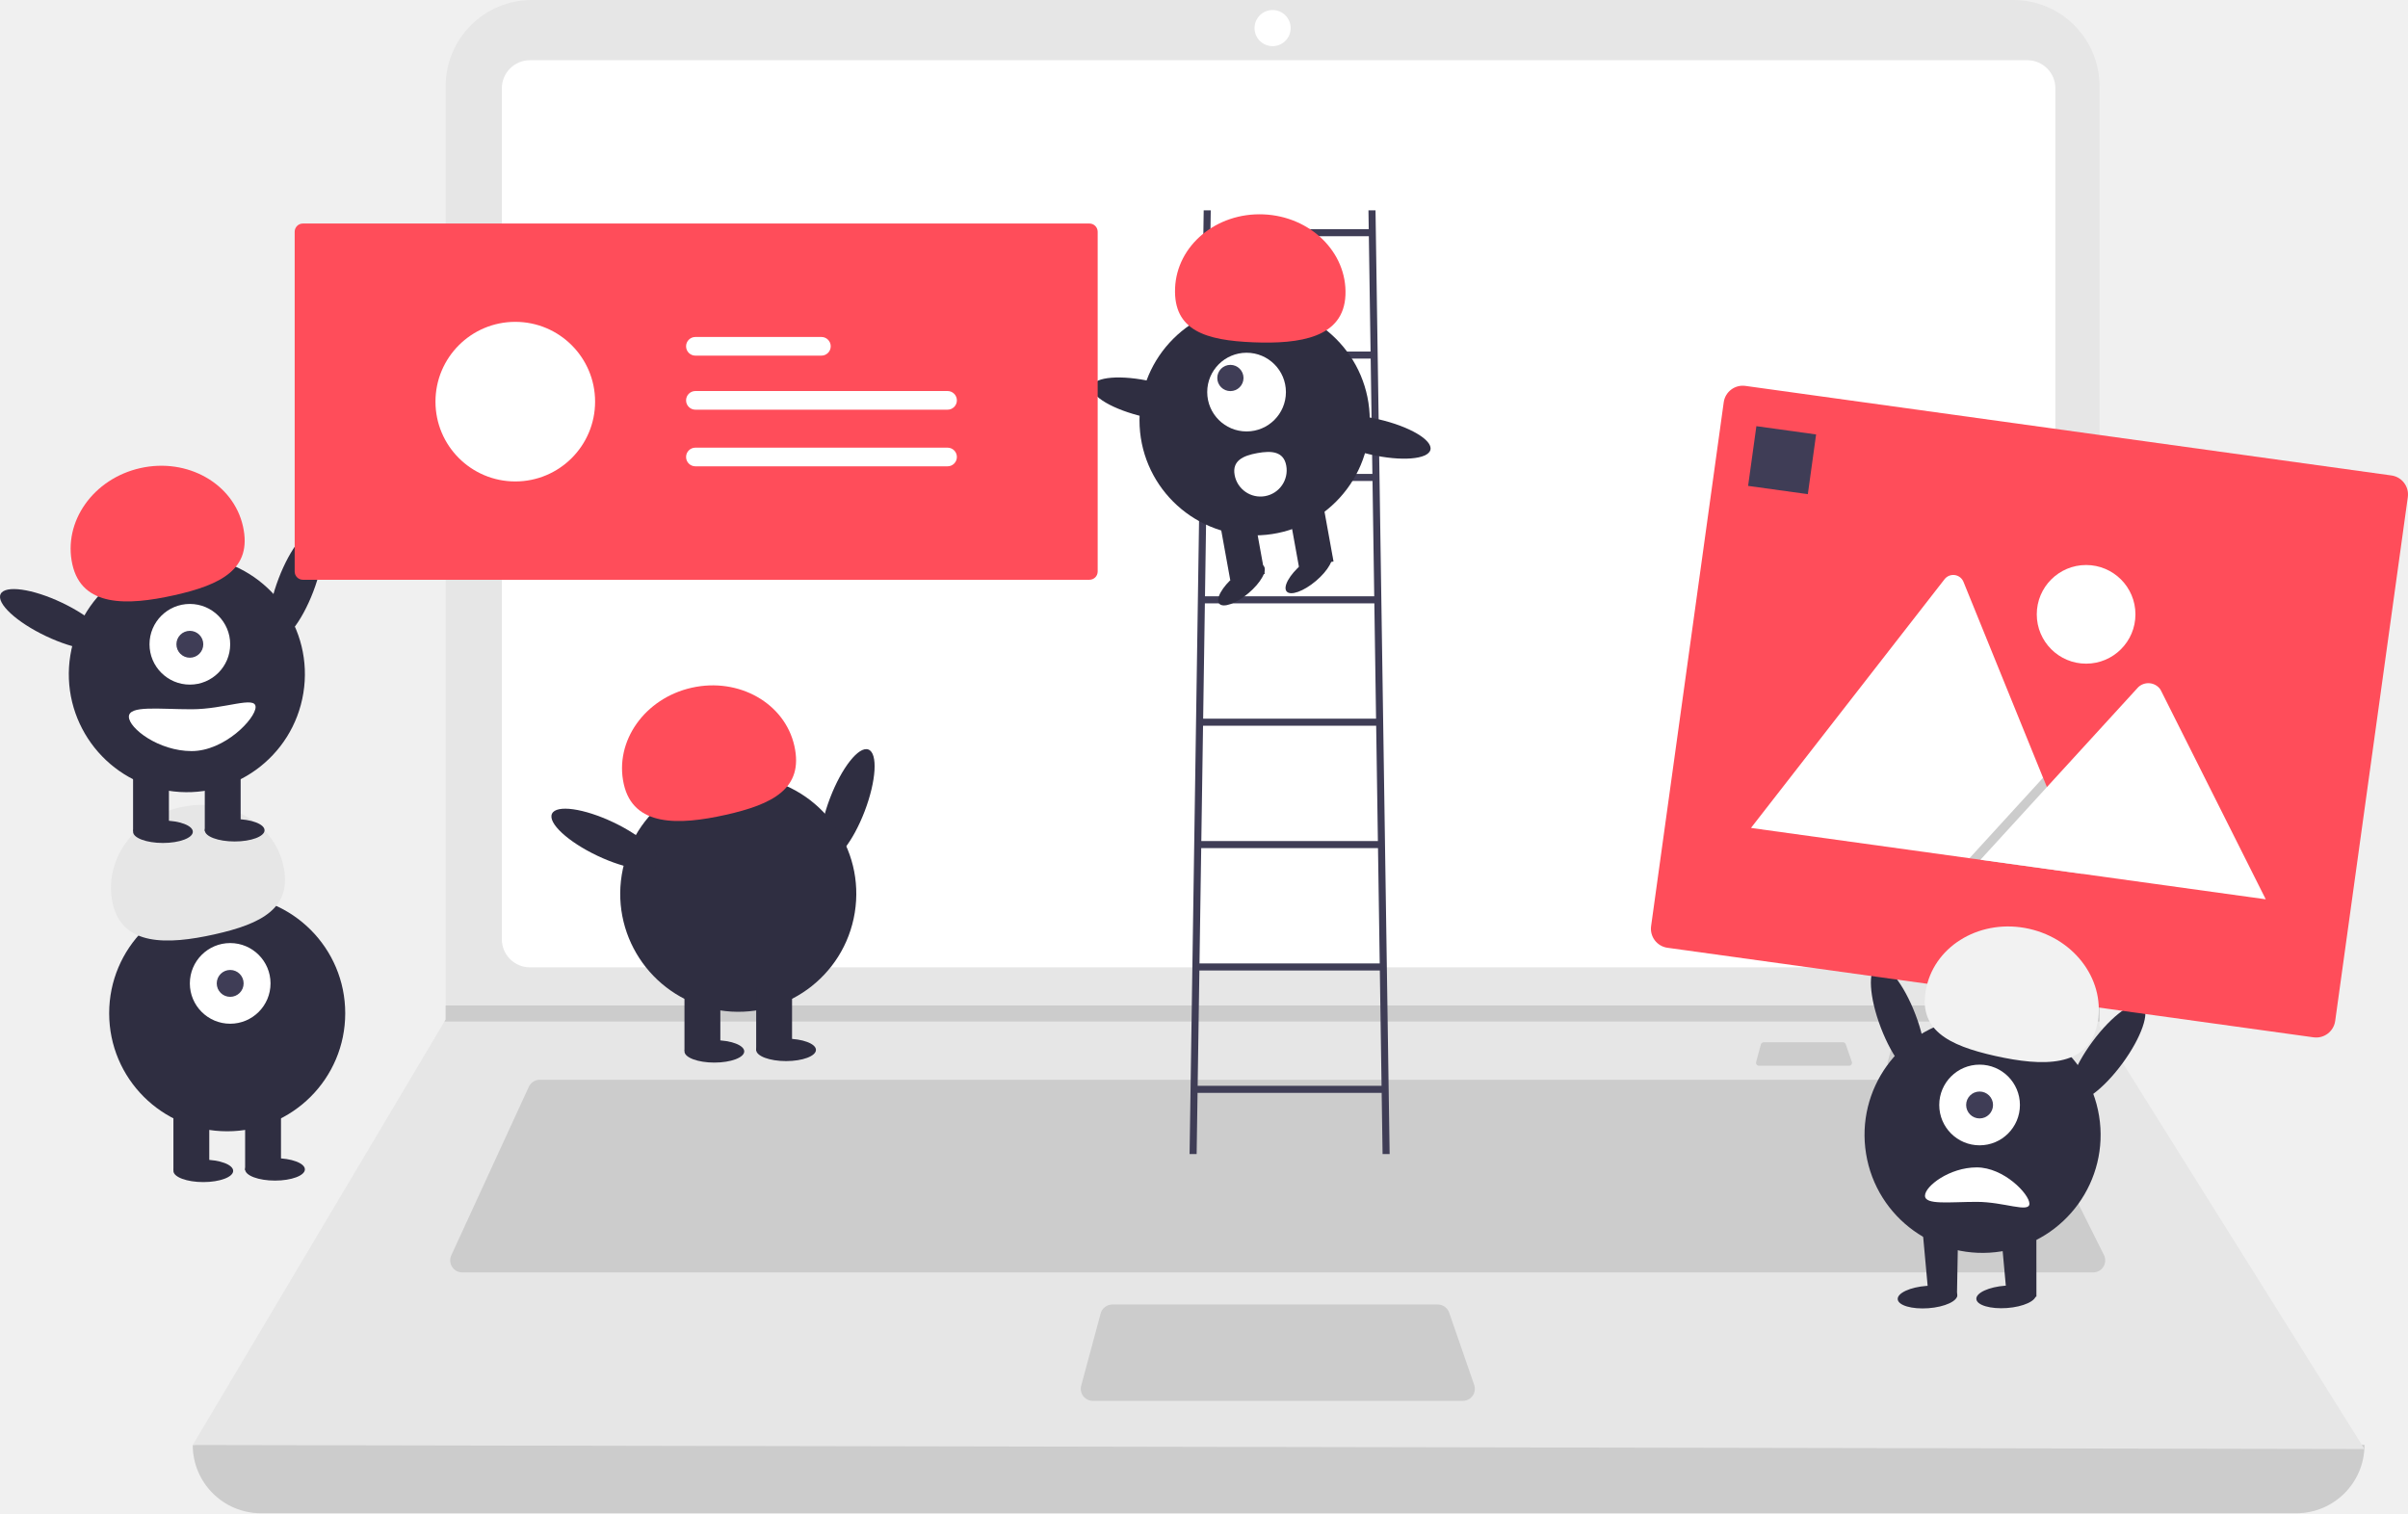
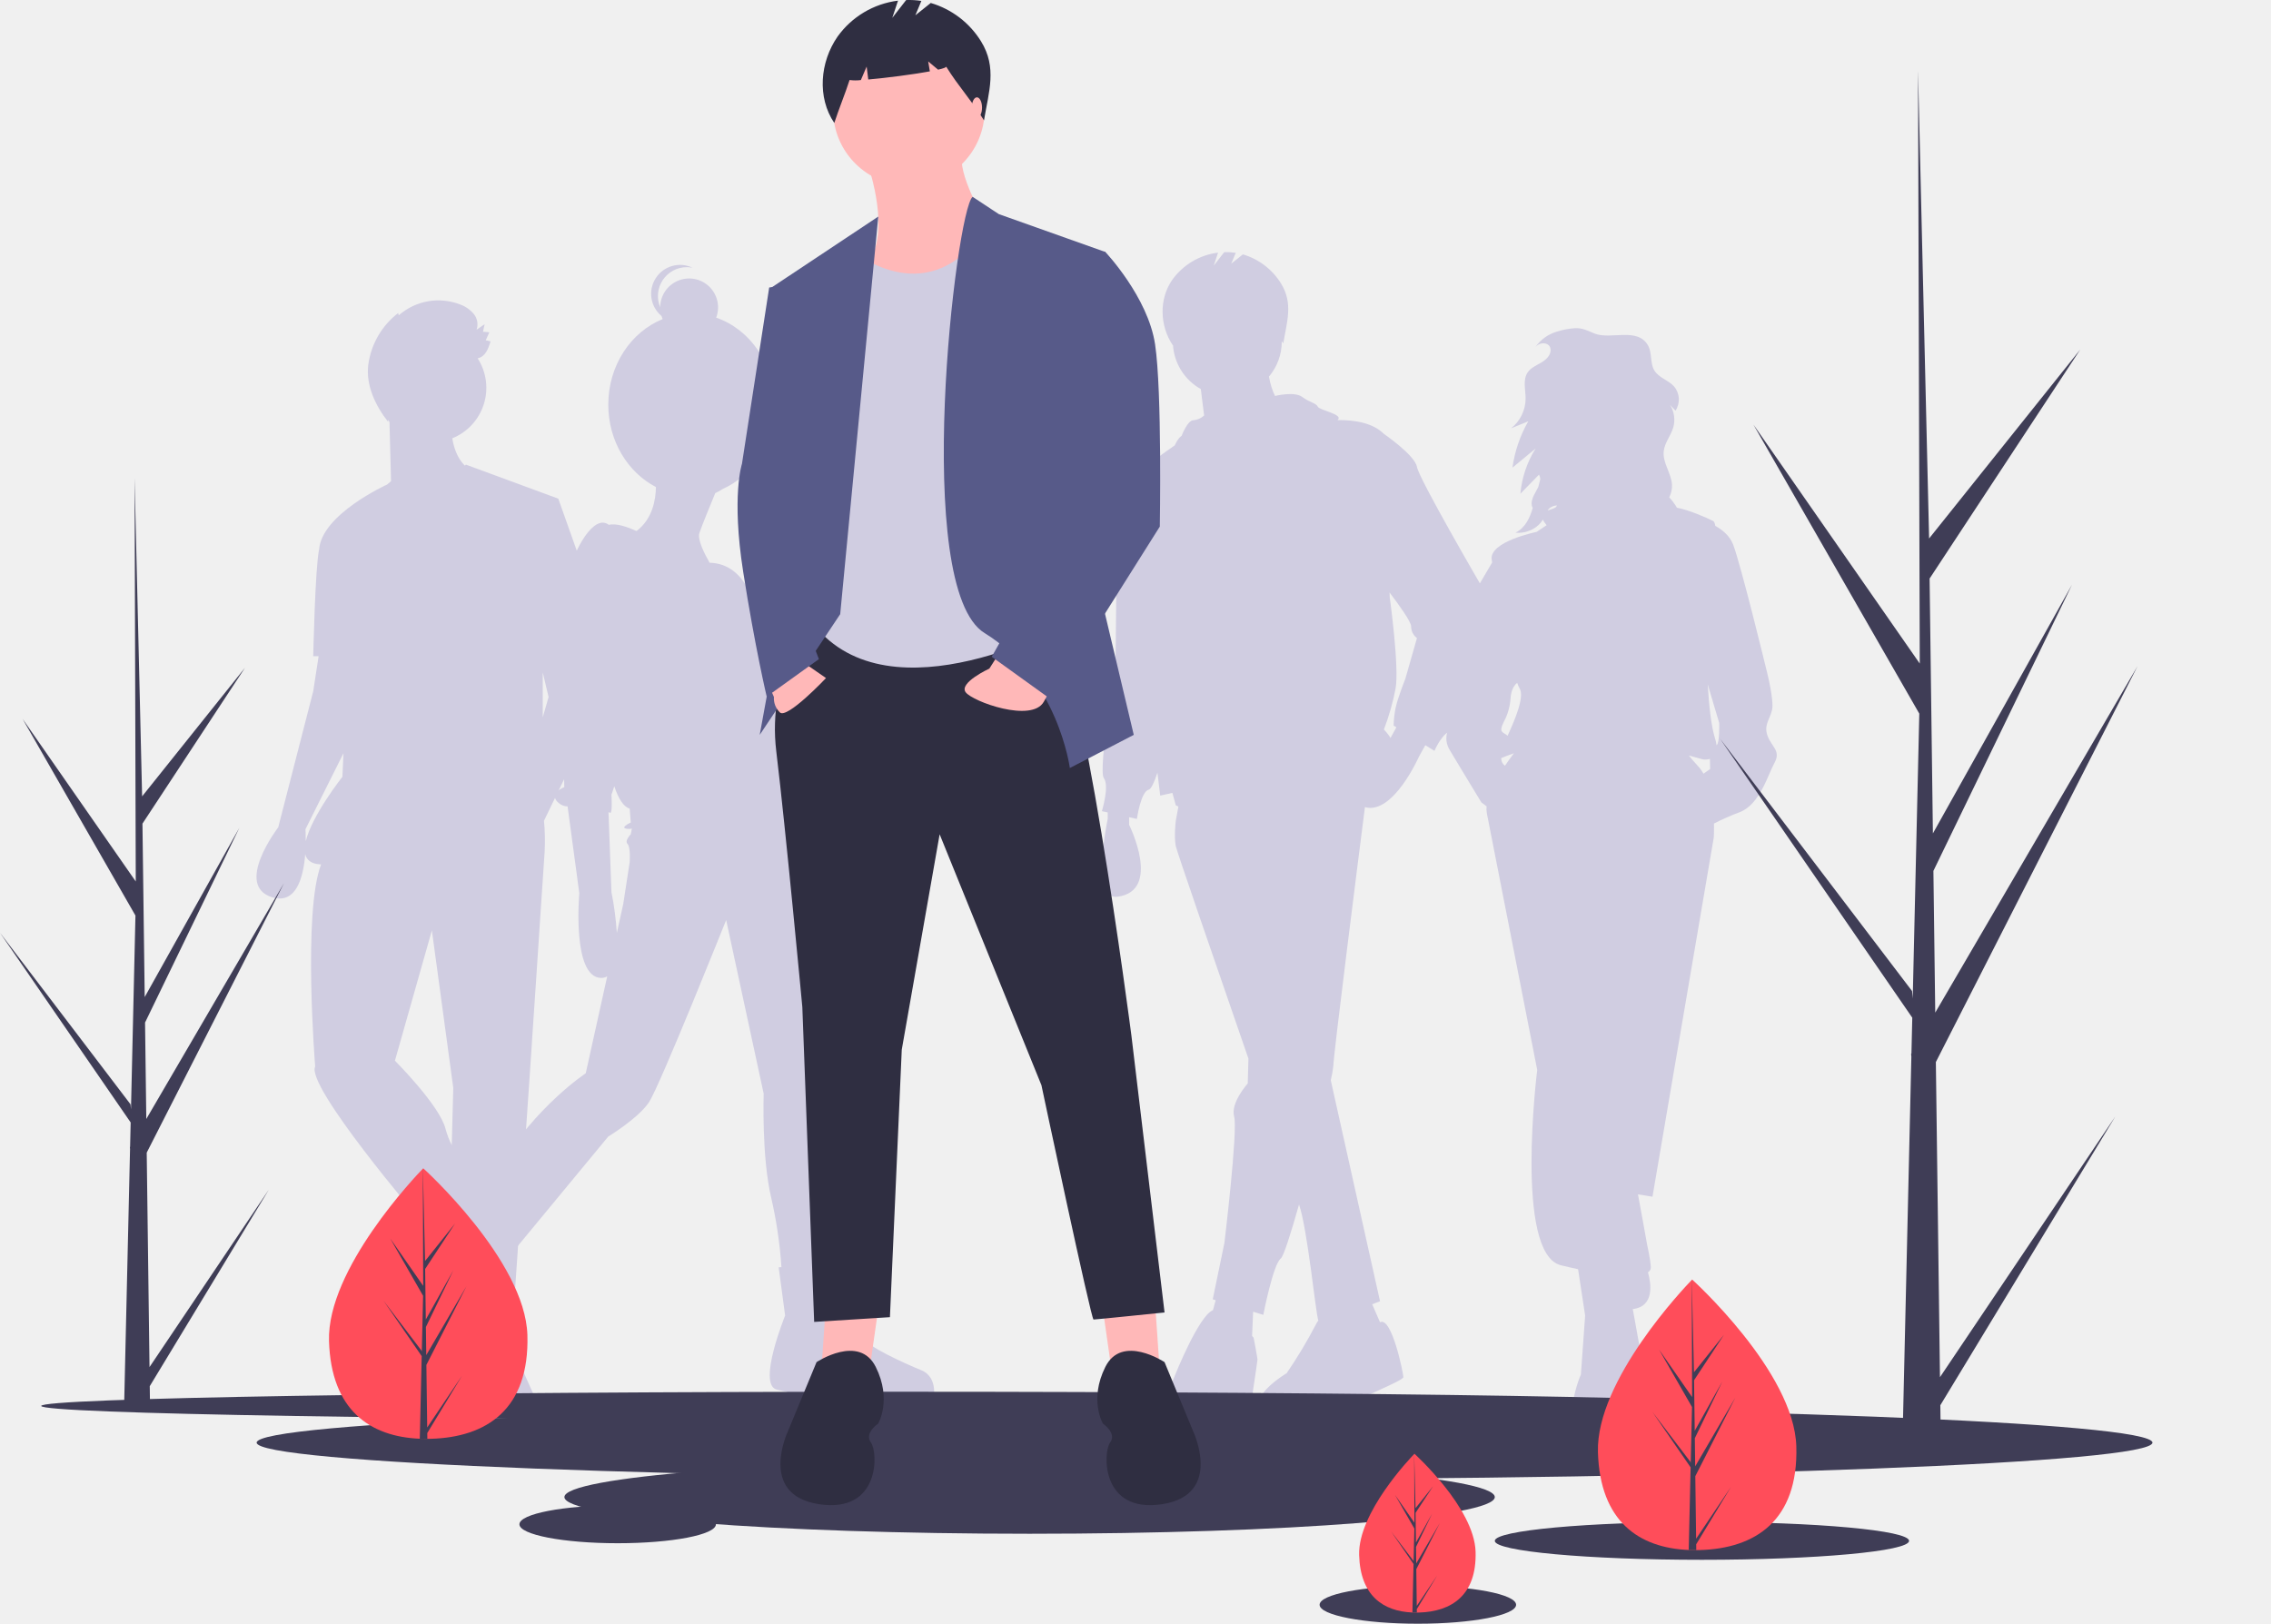
- <svg xmlns="http://www.w3.org/2000/svg" data-name="Layer 1" width="878.64" height="552.215" viewBox="0 0 878.64 552.215">
-   <path d="M998.543,726.107H255.909a24.901,24.901,0,0,1-24.901-24.901v0q403.807-46.93,792.435,0v0A24.901,24.901,0,0,1,998.543,726.107Z" transform="translate(-160.6798 -173.8927)" fill="#ccc" />
-   <path d="M1023.444,702.671,231.008,701.206l91.84-154.532.439-.732V205.37a31.475,31.475,0,0,1,31.478-31.478H895.292a31.475,31.475,0,0,1,31.478,31.478v342.915Z" transform="translate(-160.6798 -173.8927)" fill="#e6e6e6" />
-   <path d="M354.048,195.864a10.265,10.265,0,0,0-10.253,10.253V516.647a10.265,10.265,0,0,0,10.253,10.253H900.404a10.266,10.266,0,0,0,10.253-10.253V206.117a10.265,10.265,0,0,0-10.253-10.253Z" transform="translate(-160.6798 -173.8927)" fill="#fff" />
-   <path d="M357.639,567.913a4.406,4.406,0,0,0-3.992,2.558l-28.299,61.52a4.394,4.394,0,0,0,3.992,6.231H924.45a4.394,4.394,0,0,0,3.929-6.36l-30.76-61.52a4.372,4.372,0,0,0-3.929-2.429Z" transform="translate(-160.6798 -173.8927)" fill="#ccc" />
-   <circle cx="464.349" cy="10.253" r="6.591" fill="#fff" />
-   <path d="M566.534,649.94a4.401,4.401,0,0,0-4.243,3.251l-7.099,26.366a4.394,4.394,0,0,0,4.243,5.537H694.433a4.393,4.393,0,0,0,4.151-5.832l-9.126-26.366a4.397,4.397,0,0,0-4.153-2.957Z" transform="translate(-160.6798 -173.8927)" fill="#ccc" />
-   <polygon points="766.09 366.922 766.09 372.782 162.169 372.782 162.623 372.049 162.623 366.922 766.09 366.922" fill="#ccc" />
-   <path d="M852.227,554.237a1.072,1.072,0,0,0-1.033.792l-1.729,6.42a1.07,1.07,0,0,0,1.033,1.348H883.372a1.07,1.07,0,0,0,1.011-1.42l-2.222-6.42a1.071,1.071,0,0,0-1.011-.72Z" transform="translate(-160.6798 -173.8927)" fill="#ccc" />
-   <path d="M804.227,554.237a1.072,1.072,0,0,0-1.033.792l-1.729,6.42a1.07,1.07,0,0,0,1.033,1.348H835.372a1.07,1.07,0,0,0,1.011-1.42l-2.222-6.42a1.071,1.071,0,0,0-1.011-.72Z" transform="translate(-160.6798 -173.8927)" fill="#ccc" />
-   <path d="M665.161,595.032h2.576l-5.153-344.388h-2.576l.103,6.871H602.364l.103-6.871h-2.576l-5.153,344.388h2.576l.334-22.329h67.179Zm-3.714-248.2H601.028l.63-42.082h59.16Zm.039,2.576.63,42.082h-61.756l.63-42.082Zm.668,44.659.63,42.082H599.691l.63-42.082Zm.668,44.659.63,42.082H599.023l.63-42.082Zm.668,44.659.63,42.082H598.355l.63-42.082ZM660.15,260.091l.63,42.082H601.696l.63-42.082ZM597.687,570.126l.63-42.082h65.842l.63,42.082Z" transform="translate(-160.6798 -173.8927)" fill="#3f3d56" />
-   <circle cx="457.794" cy="153.358" r="42.012" fill="#2f2e41" />
-   <rect x="632.562" y="357.238" width="12.763" height="22.867" transform="translate(-216.1336 -54.17899) rotate(-10.26106)" fill="#2f2e41" />
-   <rect x="607.444" y="361.785" width="12.763" height="22.867" transform="translate(-217.3453 -58.58065) rotate(-10.26106)" fill="#2f2e41" />
-   <ellipse cx="613.672" cy="387.298" rx="10.636" ry="3.989" transform="translate(-265.6056 314.4538) rotate(-40.26106)" fill="#2f2e41" />
-   <ellipse cx="638.267" cy="382.846" rx="10.636" ry="3.989" transform="translate(-256.9018 329.2941) rotate(-40.26106)" fill="#2f2e41" />
-   <circle cx="454.853" cy="143.081" r="14.359" fill="#fff" />
-   <circle cx="448.952" cy="137.934" r="4.786" fill="#3f3d56" />
-   <path d="M651.616,281.545c.632-15.554-12.773-28.728-29.941-29.425s-31.597,11.346-32.229,26.9,11.302,19.087,28.47,19.785S650.984,297.099,651.616,281.545Z" transform="translate(-160.6798 -173.8927)" fill="#ff4d5a" />
-   <ellipse cx="579.682" cy="319.596" rx="6.594" ry="21.006" transform="translate(-22.02934 639.3272) rotate(-77.0899)" fill="#2f2e41" />
-   <ellipse cx="662.15" cy="333.311" rx="6.594" ry="21.006" transform="translate(28.6462 730.3615) rotate(-77.0899)" fill="#2f2e41" />
-   <path d="M630.013,343.807a9.572,9.572,0,1,1-18.835,3.429l-.003-.018c-.942-5.202,3.08-7.043,8.283-7.985S629.071,338.605,630.013,343.807Z" transform="translate(-160.6798 -173.8927)" fill="#fff" />
-   <ellipse cx="469.866" cy="467.526" rx="21.534" ry="6.76" transform="translate(-295.2829 565.6119) rotate(-69.08217)" fill="#2f2e41" />
-   <circle cx="430.059" cy="500.048" r="43.067" transform="translate(-293.1005 670.5622) rotate(-80.78252)" fill="#2f2e41" />
-   <rect x="249.753" y="359.955" width="13.084" height="23.442" fill="#2f2e41" />
-   <rect x="275.921" y="359.955" width="13.084" height="23.442" fill="#2f2e41" />
-   <ellipse cx="260.656" cy="383.67" rx="10.903" ry="4.089" fill="#2f2e41" />
-   <ellipse cx="286.824" cy="383.125" rx="10.903" ry="4.089" fill="#2f2e41" />
-   <path d="M388.282,459.997c-3.477-15.574,7.639-31.31,24.829-35.149s33.944,5.675,37.422,21.249-7.915,21.318-25.105,25.156S391.759,475.571,388.282,459.997Z" transform="translate(-160.6798 -173.8927)" fill="#ff4d5a" />
-   <ellipse cx="381.55" cy="480.065" rx="6.76" ry="21.534" transform="translate(-376.387 445.1919) rotate(-64.62574)" fill="#2f2e41" />
-   <circle cx="82.901" cy="369.763" r="43.067" fill="#2f2e41" />
-   <rect x="63.275" y="403.563" width="13.084" height="23.442" fill="#2f2e41" />
-   <rect x="89.443" y="403.563" width="13.084" height="23.442" fill="#2f2e41" />
-   <ellipse cx="74.178" cy="427.277" rx="10.903" ry="4.089" fill="#2f2e41" />
-   <ellipse cx="100.346" cy="426.732" rx="10.903" ry="4.089" fill="#2f2e41" />
-   <circle cx="83.991" cy="358.86" r="14.719" fill="#fff" />
-   <circle cx="83.991" cy="358.86" r="4.906" fill="#3f3d56" />
-   <path d="M201.804,503.604c-3.477-15.574,7.639-31.31,24.829-35.149s33.944,5.675,37.422,21.249-7.915,21.318-25.105,25.156S205.281,519.178,201.804,503.604Z" transform="translate(-160.6798 -173.8927)" fill="#e6e6e6" />
-   <ellipse cx="268.669" cy="387.383" rx="21.534" ry="6.76" transform="translate(-349.786 326.1453) rotate(-69.08217)" fill="#2f2e41" />
-   <circle cx="228.861" cy="419.905" r="43.067" transform="translate(-382.9613 404.6576) rotate(-80.78252)" fill="#2f2e41" />
-   <rect x="48.556" y="279.812" width="13.084" height="23.442" fill="#2f2e41" />
-   <rect x="74.723" y="279.812" width="13.084" height="23.442" fill="#2f2e41" />
-   <ellipse cx="59.459" cy="303.527" rx="10.903" ry="4.089" fill="#2f2e41" />
-   <ellipse cx="85.627" cy="302.982" rx="10.903" ry="4.089" fill="#2f2e41" />
-   <circle cx="69.272" cy="235.11" r="14.719" fill="#fff" />
-   <circle cx="69.272" cy="235.11" r="4.906" fill="#3f3d56" />
-   <path d="M187.085,379.854c-3.477-15.574,7.639-31.31,24.829-35.149s33.944,5.675,37.422,21.249-7.915,21.318-25.105,25.156S190.562,395.428,187.085,379.854Z" transform="translate(-160.6798 -173.8927)" fill="#ff4d5a" />
-   <ellipse cx="180.353" cy="399.922" rx="6.76" ry="21.534" transform="translate(-418.9539 217.6053) rotate(-64.62574)" fill="#2f2e41" />
-   <path d="M207.707,435.442c0,4.215,10.853,12.539,22.897,12.539s23.335-11.867,23.335-16.082-11.292.818-23.335.818S207.707,431.227,207.707,435.442Z" transform="translate(-160.6798 -173.8927)" fill="#fff" />
-   <path d="M271.204,255.461a3.003,3.003,0,0,0-3,3v124a3.003,3.003,0,0,0,3,3h287a3.003,3.003,0,0,0,3-3v-124a3.003,3.003,0,0,0-3-3Z" transform="translate(-160.6798 -173.8927)" fill="#ff4d5a" />
-   <circle cx="188.018" cy="146.569" r="29.121" fill="#fff" />
-   <path id="b71acdfd-6a55-428e-917a-53f192cb0203-505" data-name="Path 40" d="M414.423,316.587a3.405,3.405,0,0,0,0,6.81h91.946a3.405,3.405,0,1,0,.112-6.81q-.056-.001-.112,0Z" transform="translate(-160.6798 -173.8927)" fill="#fff" />
-   <path id="ad4fbcfa-41b0-45f9-a593-23b6dc3fe165-506" data-name="Path 40" d="M414.423,296.86a3.405,3.405,0,0,0,0,6.81H460.339a3.405,3.405,0,1,0,.112-6.81q-.056-.001-.112,0Z" transform="translate(-160.6798 -173.8927)" fill="#fff" />
-   <path id="bce2a7cd-a325-424d-9b3a-f63d1dad5aba-507" data-name="Path 40" d="M414.423,337.253a3.405,3.405,0,0,0,0,6.81h91.946a3.405,3.405,0,1,0,.112-6.81q-.056-.001-.112,0Z" transform="translate(-160.6798 -173.8927)" fill="#fff" />
-   <ellipse cx="853.282" cy="546.503" rx="6.76" ry="21.534" transform="translate(-299.5601 166.7718) rotate(-20.91783)" fill="#2f2e41" />
-   <circle cx="884.09" cy="588.025" r="43.067" transform="translate(-243.4551 -24.68433) rotate(-9.21747)" fill="#2f2e41" />
-   <polygon points="743.035 447.932 729.952 447.932 732.512 476.005 743.058 473.14 743.035 447.932" fill="#2f2e41" />
-   <polygon points="714.512 448.005 701.428 448.005 703.988 476.078 714.058 473.14 714.512 448.005" fill="#2f2e41" />
-   <ellipse cx="863.998" cy="647.212" rx="10.903" ry="4.089" transform="translate(-205.5736 -109.1681) rotate(-4.18164)" fill="#2f2e41" />
-   <circle cx="722.319" cy="403.229" r="14.719" fill="#fff" />
-   <circle cx="722.319" cy="403.229" r="4.906" fill="#3f3d56" />
-   <ellipse cx="929.598" cy="558.041" rx="21.534" ry="6.76" transform="translate(-232.2512 800.3487) rotate(-53.5499)" fill="#2f2e41" />
-   <path d="M863.077,610.231c0-3.474,8.945-10.334,18.871-10.334s19.232,9.78,19.232,13.254-9.307-.674-19.232-.674S863.077,613.705,863.077,610.231Z" transform="translate(-160.6798 -173.8927)" fill="#fff" />
-   <path d="M1004.857,552.434,769.111,519.753a7.008,7.008,0,0,1-5.972-7.895l26.502-191.172a7.008,7.008,0,0,1,7.895-5.972l235.746,32.681a7.008,7.008,0,0,1,5.972,7.895L1012.751,546.462A7.008,7.008,0,0,1,1004.857,552.434Z" transform="translate(-160.6798 -173.8927)" fill="#ff4d5a" />
-   <path d="M920.402,492.772,800.048,476.088a2.477,2.477,0,0,1-.445-.098l70.591-90.706a4.024,4.024,0,0,1,6.938.962l29.029,71.462,1.391,3.42Z" transform="translate(-160.6798 -173.8927)" fill="#fff" />
-   <polygon points="759.722 318.879 718.63 313.183 742.864 286.679 744.609 284.77 745.481 283.815 746.872 287.235 759.722 318.879" opacity="0.2" style="isolation:isolate" />
-   <path d="M987.415,502.062,883.318,487.631l24.234-26.504,1.744-1.909,31.579-34.54a5.37,5.37,0,0,1,7.961.622,4.796,4.796,0,0,1,.313.524Z" transform="translate(-160.6798 -173.8927)" fill="#fff" />
-   <circle cx="761.186" cy="224.184" r="18" fill="#fff" />
-   <rect x="799.941" y="330.812" width="22" height="22" transform="matrix(0.99053, 0.13732, -0.13732, 0.99053, -106.062, -282.0096)" fill="#3f3d56" />
-   <path d="M925.866,547.973c3.477-15.574-7.639-31.31-24.829-35.149s-33.944,5.675-37.422,21.249,7.915,21.318,25.105,25.156S922.389,563.547,925.866,547.973Z" transform="translate(-160.6798 -173.8927)" fill="#f2f2f2" />
-   <ellipse cx="892.69" cy="647.142" rx="10.903" ry="4.089" transform="translate(-205.4922 -107.0761) rotate(-4.18164)" fill="#2f2e41" />
+ <svg xmlns="http://www.w3.org/2000/svg" data-name="Layer 1" width="959.282" height="685.955" viewBox="0 0 959.282 685.955">
+   <path d="M867.063,418.092c-1.794-4.613.769-6.919,1.794-11.019S866.55,390.16,866.55,390.16s-10.763-44.333-14.094-53.046c-1.41-3.687-4.471-6.223-7.535-7.927-.208-1.131-.508-1.86-.922-2.068-2.968-1.485-10.363-4.71-15.291-5.601a25.003,25.003,0,0,0-3.258-4.406,10.416,10.416,0,0,0,1.161-5.394c-.314-4.835-3.975-9.167-3.499-13.989.361-3.657,3.034-6.66,4.066-10.187a11.979,11.979,0,0,0-1.362-9.447q1.137,1.21,2.274,2.419a8.498,8.498,0,0,0-.634-10.267c-2.4-2.652-6.414-3.646-8.276-6.7-1.913-3.138-.887-7.401-2.696-10.6-4.433-7.836-15.781-2.281-22.578-5.016-2.793-1.124-4.917-2.361-8.059-2.272a31.49,31.49,0,0,0-7.861,1.468,16.609,16.609,0,0,0-9.01,6.458,5.579,5.579,0,0,1,.704-.673c1.647-1.291,4.536-1.183,5.405.72a3.189,3.189,0,0,1,.254,1.52c-.143,2.294-2.147,4.008-4.139,5.156s-4.232,2.109-5.532,4.005c-2.145,3.129-.884,7.329-.883,11.122a16.124,16.124,0,0,1-6.111,12.52l7.231-2.956a54.65,54.65,0,0,0-6.678,19.583l9.777-8.077a42.992,42.992,0,0,0-6.421,19.084l7.848-8.041a3.968,3.968,0,0,1,.518,2.064l-.818,3.156a20.508,20.508,0,0,1-.96,1.832c-1.263,2.168-2.568,4.838-1.387,7.052l.006-.003c-1.243,4.183-3.119,8.368-7.291,10.402,4.628.484,9.457-1.83,11.547-5.512a10.31,10.31,0,0,0,1.228,1.86c.134.168.267.335.4.502l-1.153.769-3.09,2.06s-20.245,4.1-18.963,11.788c.053.316.116.694.187,1.117l-5.825,9.902-8.456,28.701s-4.356,9.225-3.588,13.069,0,5.381,0,12.3-3.331,9.738,0,15.376,13.325,22.038,13.325,22.038l2.195,1.646a10.256,10.256,0,0,0,.111,2.966c2.05,10.25,21.27,108.398,21.27,108.398s-9.738,77.646,9.994,82.515c2.475.611,4.905,1.165,7.266,1.658l2.984,19.612-1.794,24.857s-13.582,30.751,11.275,32.545,13.582-26.651,13.582-26.651a13.51,13.51,0,0,0,1.538-7.944c-.253-2.281-2.387-14.152-4.48-25.569,9.433-1.131,7.668-11.143,6.411-15.545a2.549,2.549,0,0,0,1.143-1.425c.284-1.022-.377-5.043-1.577-10.679-.977-5.602-2.647-14.671-3.786-20.814l6.131.998,25.882-151.705s.171-2.415.093-5.947a96.079,96.079,0,0,1,10.926-4.816c8.457-3.331,11.788-15.632,14.607-20.757S868.856,422.705,867.063,418.092Zm-91.896-96.591a5.482,5.482,0,0,1,2.835-.961c-.219,1.192-2.269,1.54-3.988,2.164A5.074,5.074,0,0,1,775.167,321.501Zm-12.914,76.347c2.076,3.411-1.683,12.654-5.07,19.989-1.941-1.673-3.967-1.145-1.593-5.894a24.108,24.108,0,0,0,2.819-9.738c0-.586.3-4.891,2.825-6.68A13.484,13.484,0,0,0,762.253,397.848Zm-7.777,29.439c1.175-.478,2.954-1.213,5.357-2.03-1.151,1.511-2.465,3.311-3.787,5.276A3.969,3.969,0,0,1,754.475,427.287Zm83.117,3.362c-1.558-1.655-2.817-3.136-3.853-4.461q2.899.763,5.903,1.642a7.025,7.025,0,0,0,2.986-.199c.089,1.772.089,4.299.089,4.299l-2.807,1.943A16.462,16.462,0,0,0,837.593,430.649Zm7.953-8.887c-.03.026-.062.056-.093.083a16.997,16.997,0,0,0-.684-2.984c-1.679-5.297-2.577-14.694-3.054-22.714l4.848,16.307S846.818,420.655,845.545,421.762Z" transform="translate(-120.3589 -107.0223)" fill="#d0cde1" />
+   <path d="M746.003,354.406s-26.29-45.187-27.112-50.116S704.924,290.323,704.924,290.323c-4.491-4.491-11.86-5.912-19.615-5.838,2.92-2.416-7.507-4.04-8.318-5.664-.822-1.643-3.286-1.643-6.573-4.108-3.286-2.465-11.489-.411-11.49-.411a30.275,30.275,0,0,1-2.549-8.188,22.907,22.907,0,0,0,5.412-14.816c0-.059-.004-.117-.004-.176.209.325.418.653.628.99,1.539-9.219,4.256-16.882-.922-25.292a28.357,28.357,0,0,0-16.13-12.331l-4.932,3.945,1.917-4.602a26.104,26.104,0,0,0-4.874-.282l-4.437,5.705,1.837-5.51a28.085,28.085,0,0,0-19.375,11.525c-5.648,8.143-5.27,19.463.285,27.67.019-.057.033-.114.052-.171a22.997,22.997,0,0,0,11.754,18.622l1.395,11.162v0a7.651,7.651,0,0,1-4.574,2.018c-2.465,0-4.929,6.573-4.929,6.573s-1.397.705-2.902,4.033c-3.878,2.64-15.709,10.934-20.098,16.73-2.597,1.278-5.386,4.12-4.933,10.457.822,11.502,0,64.905,0,64.905s-7.394,45.187-4.929,48.473-.822,13.967-.822,13.967l2.465.548v2.739s-7.413,34.366,4.108,32.863c18.896-2.465,4.929-30.398,4.929-30.398v-3.195l3.286.73s1.643-11.502,4.929-12.324c1.143-.286,2.485-3.357,3.749-7.238.737,6.055,1.181,9.703,1.181,9.703l5.141-1.142,1.432,5.25a7.086,7.086,0,0,0,1.104.5l-1.104,6.072s-.822,6.573,0,10.681c.414,2.072,15.665,46.353,30.682,89.744l-.283,10.489s-7.394,8.216-5.751,13.967-4.108,53.403-4.108,53.403l-4.929,23.826,1.24.382-1.139,4.175a8.285,8.285,0,0,0-2.566,2.016c-6.573,7.394-14.788,28.755-14.788,28.755s-14.788,22.183,8.216,21.361,24.647-9.037,24.647-9.037,3.286-21.361,3.286-22.183-1.643-9.267-1.643-9.267l-.638-.704.446-10.249,4.3,1.323s4.108-21.361,7.394-23.826c1.149-.861,4.204-10.457,7.693-22.782,3.566,10.268,7.02,45.772,8.14,48.995a11.668,11.668,0,0,0-1.045,1.721,199.636,199.636,0,0,1-12.324,20.539s-26.29,15.61,0,19.718c0,0,14.788.822,22.183-4.108s27.112-12.324,27.112-13.967-4.929-25.798-9.859-23.169h0l-3.302-7.595,3.302-1.278-20.8-93.364a47.141,47.141,0,0,0,1.082-6.047c0-4.302,10.638-88.077,13.345-109.326,11.914,3.375,22.804-21.305,22.804-21.305l2.701-4.862,3.872,2.397s3.286-8.216,8.216-9.037,13.967-44.365,13.967-50.116A26.742,26.742,0,0,0,746.003,354.406ZM707.724,418.776a22.138,22.138,0,0,0-2.8-3.573,101.749,101.749,0,0,0,4.929-17.253c1.643-9.037-2.465-38.614-2.465-38.614l-.072-2.009c4.032,5.293,9.109,12.351,9.109,14.332a6.162,6.162,0,0,0,2.465,4.929l-4.929,17.253s-3.286,8.216-4.108,12.324a41.936,41.936,0,0,0-.822,7.394l1.165.721Z" transform="translate(-120.3589 -107.0223)" fill="#d0cde1" />
+   <path d="M369.881,369.613l4.384-.986-18.075-50.938-39.025-14.378s-.149.166-.425.451c-3.329-3.222-4.742-7.896-5.332-11.576A22.997,22.997,0,0,0,322.13,258.413c3.216-.772,4.364-3.689,5.443-7.168a14.393,14.393,0,0,0-2.04-.444q.759-1.701,1.517-3.402-1.333-.12-2.666-.239.341-1.59.682-3.18-1.7,1.174-3.4,2.347a6.946,6.946,0,0,0-1.158-6.632,13.267,13.267,0,0,0-5.687-4.01,25.373,25.373,0,0,0-26.036,4.551l-.246-.957a33.044,33.044,0,0,0-12.621,21.871c-1.088,8.574,3.03,17.303,8.384,24.088-.045-.296-.093-.592-.143-.887q.347.478.717.938l.658,25.007-1.648,1.413c-.003.001-27.653,12.511-28.731,27.452l-.003.011c-1.66,7.274-2.481,45.066-2.481,45.066h2.275l-2.275,14.788L237.883,456.535s-18.896,24.647-2.465,29.577c10.211,3.063,13.124-8.783,13.867-18.193.592,2.332,2.361,3.909,5.851,4.226.275.025.568.046.852.069-7.769,20.078-2.495,85.375-2.495,85.375-4.108,8.216,44.365,64.905,44.365,64.905l2.919-1.557.632,1.263c-1.624.156-2.729.293-2.729.293v25.469s-7.394,25.469,2.465,30.398c2.551,1.276,5.212.348,7.755-1.724-.486,7.86-1.183,19.589-1.183,22.264,0,4.108,10.681,11.502,10.681,11.502s2.465,9.037,22.183,9.037S345.51,695.614,345.51,695.614l-10.681-23.826s-.799.391-3.218-1.578l.866-9.528,4.816.425,6.573-96.125s5.751-85.444,6.573-98.589a91.485,91.485,0,0,0-.297-12.638L374.265,403.954Zm-17.799,31.877-2.465,8.589V391.083ZM249.514,462.416c.02-3.011-.129-5.06-.129-5.06l16.062-32.124-.452,9.941S252.132,451.446,249.514,462.416ZM287.178,555.124l15.61-55.046,9.037,66.548-.648,24.193a38.572,38.572,0,0,1-2.638-6.94C306.074,574.021,287.178,555.124,287.178,555.124Z" transform="translate(-120.3589 -107.0223)" fill="#d0cde1" />
+   <path d="M509.508,685.884c-7.698-3.17-22.641-9.962-24.452-13.585-1.811-3.622-10.867-31.697-10.867-31.697l-2.332.17c-.301-12.754-1.585-62.183-3.554-68.092,0,0,9.509-78.337-9.509-109.582l-3.427-13.844c1.125-5.55.98-18.4.257-20.57-.906-2.717,10.415-11.32,7.245-16.754s-11.773-23.999-11.773-23.999.906-11.773-11.321-22.641c0,0-3.573-20.227-19.673-20.528-2.176-3.798-5.223-9.838-4.327-12.527.96-2.879,4.63-11.856,6.702-16.88a21.695,21.695,0,0,0,3.161-1.759c12.804-5.737,21.831-19.528,21.831-35.639,0-17.246-10.34-31.842-24.59-36.736a12.22,12.22,0,1,0-23.646-4.385,12.21,12.21,0,0,1,11.266-16.956,12.272,12.272,0,0,1,2.364.233,12.215,12.215,0,0,0-13.087,20.397,12.116,12.116,0,0,0,.499,1.314c-13.408,5.411-22.973,19.546-22.973,36.133,0,15.386,8.232,28.658,20.125,34.819-.063,5.005-1.305,13.443-8.207,18.585-3.566-1.629-8.514-3.417-11.689-2.606-1.642-1.28-4.119-1.702-7.491,1.669-6.792,6.792-12.679,24.452-12.679,35.32s1.359,73.809,1.359,73.809-7.245,2.717-2.264,6.792a5.873,5.873,0,0,0,3.658,1.359l4.945,36.677s-3.17,35.32,9.056,35.772a4.837,4.837,0,0,0,2.737-.672l-9.076,40.972s-20.829,13.585-37.131,40.301c-8.396,13.761-12.582,22.226-14.673,27.209l-2.987-1.852-10.415,19.924s-23.094,14.037-18.113,24.452,9.509,13.132,9.509,13.132l3.17-1.358,5.886,10.868s15.396,22.188,40.301,10.868a9.101,9.101,0,0,0,0-10.868c-4.075-5.887-14.49-18.566-14.49-18.566l6.792-34.414-1.405-.871,43.065-52.108s12.679-7.698,17.207-14.49,32.603-76.979,32.603-76.979l15.848,73.356s-.906,26.716,3.17,43.923a186.431,186.431,0,0,1,4.332,29.349l-1.162.085,2.717,20.377s-11.773,28.98-3.623,31.244a119.407,119.407,0,0,0,17.66,3.17l.906-3.17s34.867,19.018,47.546,4.981C514.489,699.015,517.206,689.053,509.508,685.884ZM385.436,463.551c1.359,1.358.906,7.698.906,7.698l-2.717,17.66-2.713,12.249a131.573,131.573,0,0,0-2.268-17.23l-1.253-33.843a2.615,2.615,0,0,0,.801.334c.906,0,.453-7.698.453-7.698s.529-1.375,1.188-3.544c1.76,5.27,3.91,8.709,6.51,9.431l.453,5.887s-5.887,2.717-.453,2.717a4.277,4.277,0,0,0,.933-.139l-.48,2.403S384.078,462.192,385.436,463.551Z" transform="translate(-120.3589 -107.0223)" fill="#d0cde1" />
+   <ellipse cx="381.409" cy="593.955" rx="364" ry="6" fill="#3f3d56" />
+   <ellipse cx="508.807" cy="609.455" rx="400.398" ry="15.5" fill="#3f3d56" />
+   <ellipse cx="434.909" cy="632.455" rx="196.5" ry="15.5" fill="#3f3d56" />
+   <ellipse cx="718.909" cy="650.955" rx="87.5" ry="8" fill="#3f3d56" />
+   <ellipse cx="598.909" cy="677.955" rx="41.5" ry="8" fill="#3f3d56" />
+   <ellipse cx="260.909" cy="643.955" rx="41.5" ry="8" fill="#3f3d56" />
+   <polygon points="465.909 553.455 469.909 581.455 489.909 579.455 487.909 550.455 465.909 553.455" fill="#ffb8b8" />
+   <polygon points="370.909 553.455 366.909 581.455 346.909 579.455 348.909 550.455 370.909 553.455" fill="#ffb8b8" />
+   <path d="M462.268,370.478s-18,21-14,54,11,108,11,108l5,133,32-2,5-113,16-91,43,106s21,99,22,99,30-3,30-3l-14-117s-22-170-35-173S462.268,370.478,462.268,370.478Z" transform="translate(-120.3589 -107.0223)" fill="#2f2e41" />
+   <path d="M612.268,682.478s-18-12-25,2-1,24-1,24,6,4,3,8-4,30,22,26,13-31,13-31Z" transform="translate(-120.3589 -107.0223)" fill="#2f2e41" />
+   <path d="M465.268,682.478s18-12,25,2,1,24,1,24-6,4-3,8,4,30-22,26-13-31-13-31Z" transform="translate(-120.3589 -107.0223)" fill="#2f2e41" />
+   <path d="M486.768,175.978s9,25,2,39,11,30,11,30,47-24,41-36-16-28-14-38Z" transform="translate(-120.3589 -107.0223)" fill="#ffb8b8" />
+   <circle cx="383.909" cy="46.455" r="32" fill="#ffb8b8" />
+   <path d="M481.268,213.478s32.108,26.718,56.054-11.141l24.946,14.141,13,152s-73,42-108,6l5-141Z" transform="translate(-120.3589 -107.0223)" fill="#d0cde1" />
+   <polygon points="370.992 91.488 325.909 121.455 341.909 195.455 320.909 310.455 354.909 259.455 370.992 91.488" fill="#575a89" />
+   <path d="M531.195,190.169l11.073,7.308,45,16-7,124,19,80-27,14s-5-38-36-57S524.122,195.861,531.195,190.169Z" transform="translate(-120.3589 -107.0223)" fill="#575a89" />
+   <path d="M456.268,384.478l13,9s-16.5,17.5-19.5,14.5a8.2,8.2,0,0,1-2.5-6.5l-3-7Z" transform="translate(-120.3589 -107.0223)" fill="#ffb8b8" />
+   <path d="M542.688,382.532l-4.42,6.945s-13,6-10,10,28,13,33,4l5-9Z" transform="translate(-120.3589 -107.0223)" fill="#ffb8b8" />
+   <path d="M452.268,227.478l-7,1-11.5,74.5s-4.5,13.5.5,45.5,9.951,52.838,9.951,52.838l22.049-15.838-10-26,13-95Z" transform="translate(-120.3589 -107.0223)" fill="#575a89" />
+   <path d="M571.268,211.478l16,2s18,19,21,39,2,77,2,77l-46,73-25-18,35-62-17-74Z" transform="translate(-120.3589 -107.0223)" fill="#575a89" />
+   <path d="M534.783,124.535a37.384,37.384,0,0,0-21.265-16.257l-6.502,5.201,2.528-6.067a34.414,34.414,0,0,0-6.426-.371l-5.85,7.521,2.421-7.264a37.026,37.026,0,0,0-25.543,15.193c-7.445,10.736-8.702,25.665-1.379,36.485,2.01-6.178,4.45-11.974,6.46-18.152a18.285,18.285,0,0,0,4.763.023l2.446-5.707.683,5.465c7.58-.66,18.824-2.11,26.011-3.439l-.699-4.193,4.181,3.484c2.202-.507,3.509-.967,3.401-1.318,5.345,8.616,10.641,14.12,15.985,22.736C538.028,145.725,541.609,135.622,534.783,124.535Z" transform="translate(-120.3589 -107.0223)" fill="#2f2e41" />
+   <ellipse cx="412.652" cy="45.45" rx="2.166" ry="4.332" fill="#ffb8b8" />
+   <path d="M879.136,718.058c.922,31.558-17.518,43.124-40.658,43.799q-.806.024-1.605.029-1.61.012-3.188-.054c-20.929-.869-37.495-11.978-38.352-41.327-.887-30.373,36.812-69.836,39.64-72.755l.005-.003c.107-.111.162-.167.162-.167S878.214,686.502,879.136,718.058Z" transform="translate(-120.3589 -107.0223)" fill="#ff4d5a" />
+   <path d="M836.811,757.075l14.7-21.86-14.67,24.212.031,2.46q-1.61.012-3.188-.054l.729-31.619-.02-.244.027-.047.07-2.988L818.391,703.562l16.079,21.136.057.632.551-23.89-13.904-24.232,13.944,20.035-.146-49.493 0-.165.005.162.923,39.007L848.573,670.91l-12.631,19.205.277,21.369,11.661-20.855-11.618,23.997.154,11.882,16.958-29.051-16.907,33.196Z" transform="translate(-120.3589 -107.0223)" fill="#3f3d56" />
+   <path d="M343.136,671.058c.922,31.558-17.518,43.124-40.658,43.799q-.806.024-1.605.029-1.61.012-3.188-.054c-20.929-.869-37.495-11.978-38.352-41.327-.887-30.373,36.812-69.836,39.64-72.755l.005-.003c.107-.111.162-.167.162-.167S342.214,639.502,343.136,671.058Z" transform="translate(-120.3589 -107.0223)" fill="#ff4d5a" />
+   <path d="M300.811,710.075l14.7-21.86-14.67,24.212.031,2.46q-1.61.012-3.188-.054l.729-31.619-.02-.244.027-.047.07-2.988L282.392,656.562l16.079,21.136.057.632.551-23.89-13.904-24.232,13.944,20.035-.146-49.493 0-.165.005.162.923,39.007L312.573,623.91l-12.631,19.205.277,21.369,11.661-20.855-11.618,23.997.154,11.882,16.958-29.051-16.907,33.196Z" transform="translate(-120.3589 -107.0223)" fill="#3f3d56" />
+   <path d="M743.654,762.549c.541,18.524-10.282,25.313-23.866,25.709q-.473.014-.942.017-.945.007-1.871-.031c-12.285-.51-22.008-7.031-22.512-24.258-.521-17.828,21.608-40.992,23.268-42.706l.003-.002c.063-.065.095-.098.095-.098S743.113,744.026,743.654,762.549Z" transform="translate(-120.3589 -107.0223)" fill="#ff4d5a" />
+   <path d="M718.81,785.451l8.628-12.831-8.611,14.212.018,1.444q-.945.007-1.871-.031l.428-18.56-.012-.143.016-.028.041-1.754-9.449-13.719,9.438,12.406.034.371.323-14.023-8.162-14.224,8.185,11.76-.085-29.051 0-.097.003.095.542,22.896,7.438-9.3-7.414,11.273.162,12.543,6.845-12.241-6.82,14.085.09,6.974,9.954-17.052L718.608,769.941Z" transform="translate(-120.3589 -107.0223)" fill="#3f3d56" />
+   <path d="M1079.553,158.209c.029-.091.059-.184.088-.275-.012.04-.028.079-.04.119Z" transform="translate(-120.3589 -107.0223)" fill="#2f2e41" />
+   <path d="M939.811,688.831l74.068-110.146-73.916,121.996.155,12.394q-8.111.062-16.064-.27l3.674-159.32-.101-1.229.136-.237.352-15.055L847,419.196,928.017,525.696l.287,3.182,2.775-120.372L861.019,286.408l70.259,100.951-.733-249.38.002-.83.024.816,4.651,196.545L999.073,254.674l-63.642,96.769,1.394,107.67,58.756-105.082L937.04,474.942l.776,59.87,85.447-146.378L938.076,555.698Z" transform="translate(-120.3589 -107.0223)" fill="#3f3d56" />
+   <path d="M183.514,684.561l50.401-74.951-50.298,83.015.105,8.434q-5.519.042-10.931-.184L175.291,592.462l-.068-.836.092-.162.239-10.244-55.195-80.137,55.13,72.47.196,2.165,1.888-81.91-47.674-83.084,47.809,68.694-.499-169.696.001-.565.016.555,3.165,133.743,43.449-54.327-43.307,65.848.948,73.266,39.982-71.505-39.835,82.277.528,40.74,58.144-99.606L182.333,593.968Z" transform="translate(-120.3589 -107.0223)" fill="#3f3d56" />
</svg>
